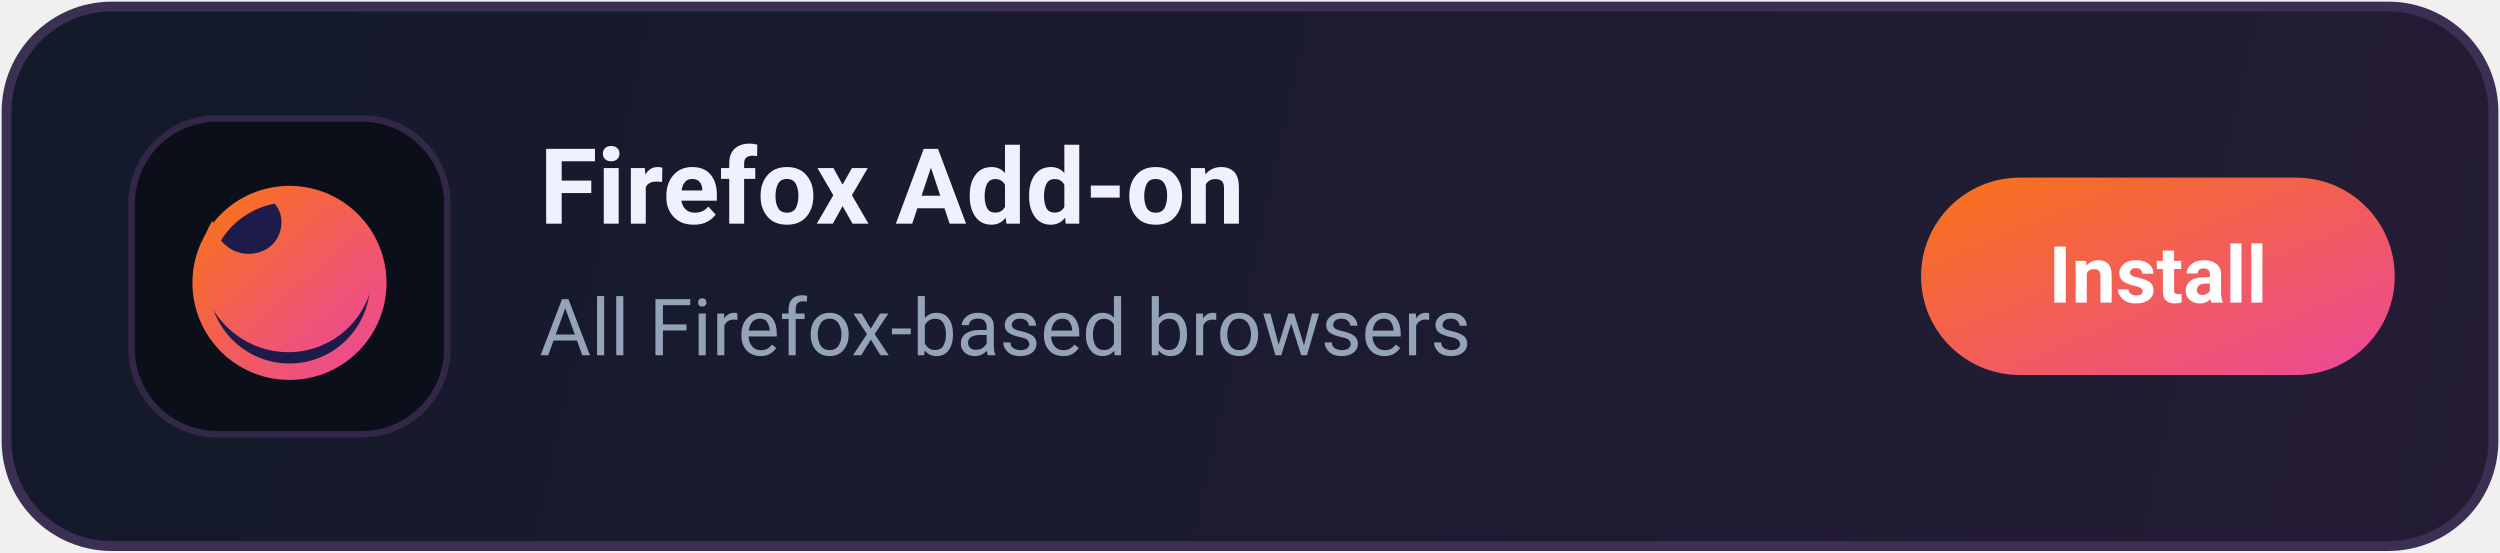
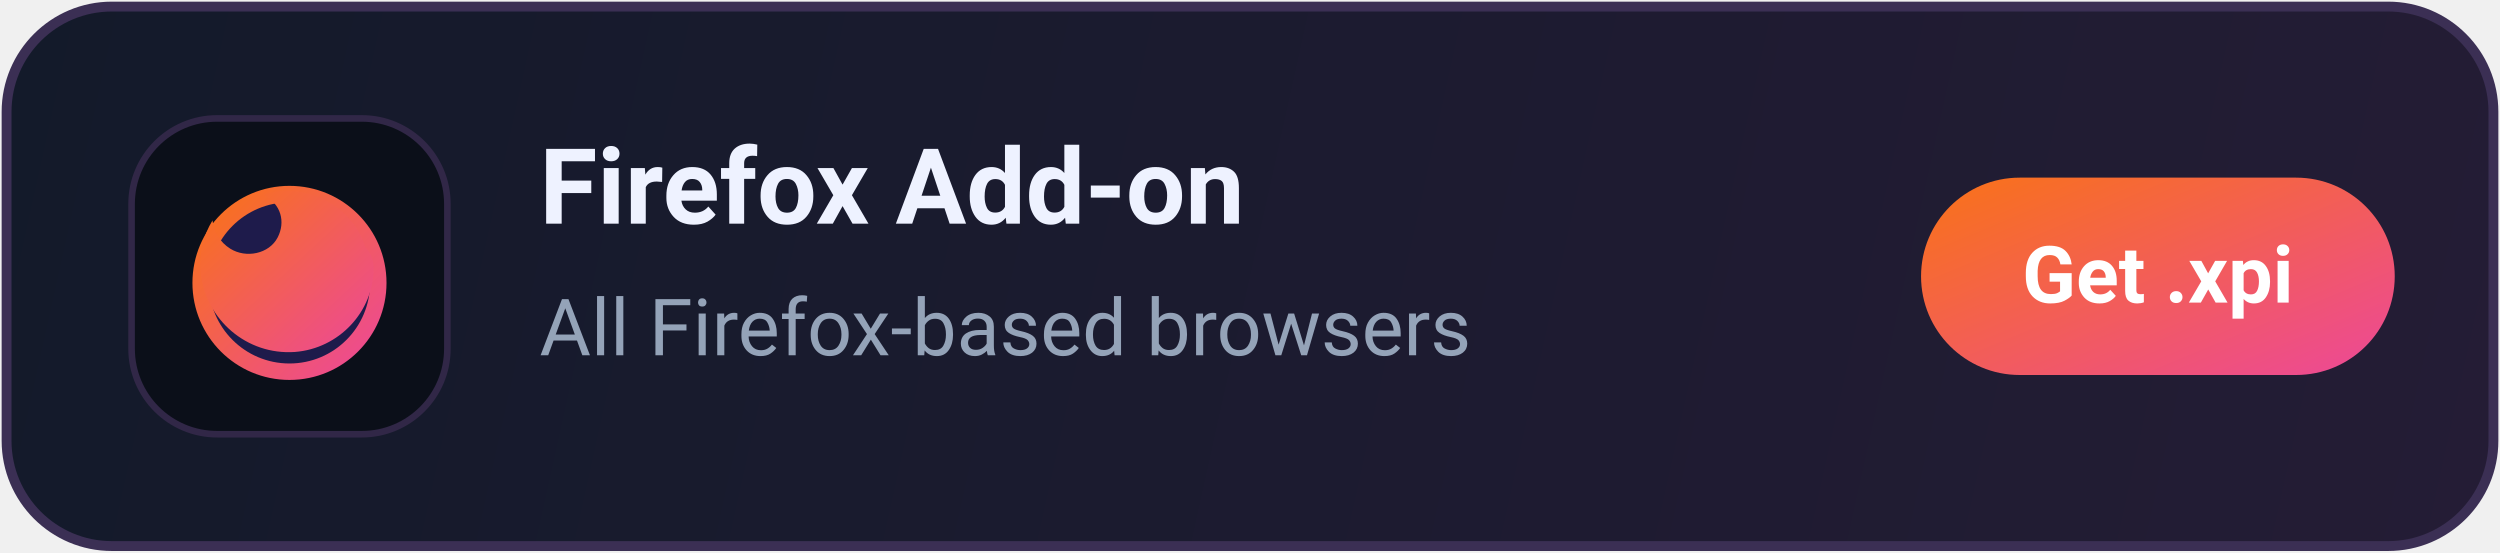
<svg xmlns="http://www.w3.org/2000/svg" width="380" height="84" viewBox="0 0 380 84" fill="none">
  <defs>
    <linearGradient id="bg-f" x1="0" y1="0" x2="380" y2="84" gradientUnits="userSpaceOnUse">
      <stop offset="0%" stop-color="#131a2a" />
      <stop offset="100%" stop-color="#241c35" />
    </linearGradient>
    <linearGradient id="accent-f" x1="0" y1="0" x2="1" y2="1">
      <stop offset="0%" stop-color="#f97316" />
      <stop offset="100%" stop-color="#ec4899" />
    </linearGradient>
  </defs>
  <rect x="1" y="1" width="378" height="82" rx="16" fill="url(#bg-f)" stroke="#3b2f54" stroke-width="1.5" />
  <g transform="translate(20, 18)">
    <rect width="48" height="48" rx="13" fill="#0b0f19" stroke="#312747" />
    <circle cx="24" cy="25" r="13.5" fill="#1e1b4b" stroke="url(#accent-f)" stroke-width="2.5" />
    <path d="M35.5 19.5c-1.5-5-6.5-8.5-12-8.5-1.2 0-2.4.2-3.5.6 2.8 1.4 3.4 4.2 2.2 6.5-1.3 2.5-4.8 3.2-7.2 1.7-1.6-1-2.5-2.6-2.7-4.3-1.4 2.3-2.1 5-1.8 8 .8 7.1 7 12.5 14.3 12 6.7-.5 12-6.1 12-12.8 0-1.1-.4-2.2-1.3-3.2z" fill="url(#accent-f)" />
  </g>
  <text x="82" y="34" fill="#eef2ff" font-family="system-ui,-apple-system,Segoe UI,Roboto,sans-serif" font-size="16" font-weight="700">Firefox Add-on</text>
  <text x="82" y="54" fill="#94a3b8" font-family="system-ui,-apple-system,Segoe UI,Roboto,sans-serif" font-size="12">All Firefox-based browsers</text>
  <rect x="292" y="27" width="72" height="30" rx="15" fill="url(#accent-f)" />
-   <text x="328" y="46" text-anchor="middle" fill="#ffffff" font-family="system-ui,-apple-system,Segoe UI,Roboto,sans-serif" font-size="12" font-weight="700">Install</text>
+   <text x="328" y="46" text-anchor="middle" fill="#ffffff" font-family="system-ui,-apple-system,Segoe UI,Roboto,sans-serif" font-size="12" font-weight="700">Get .xpi</text>
</svg>
